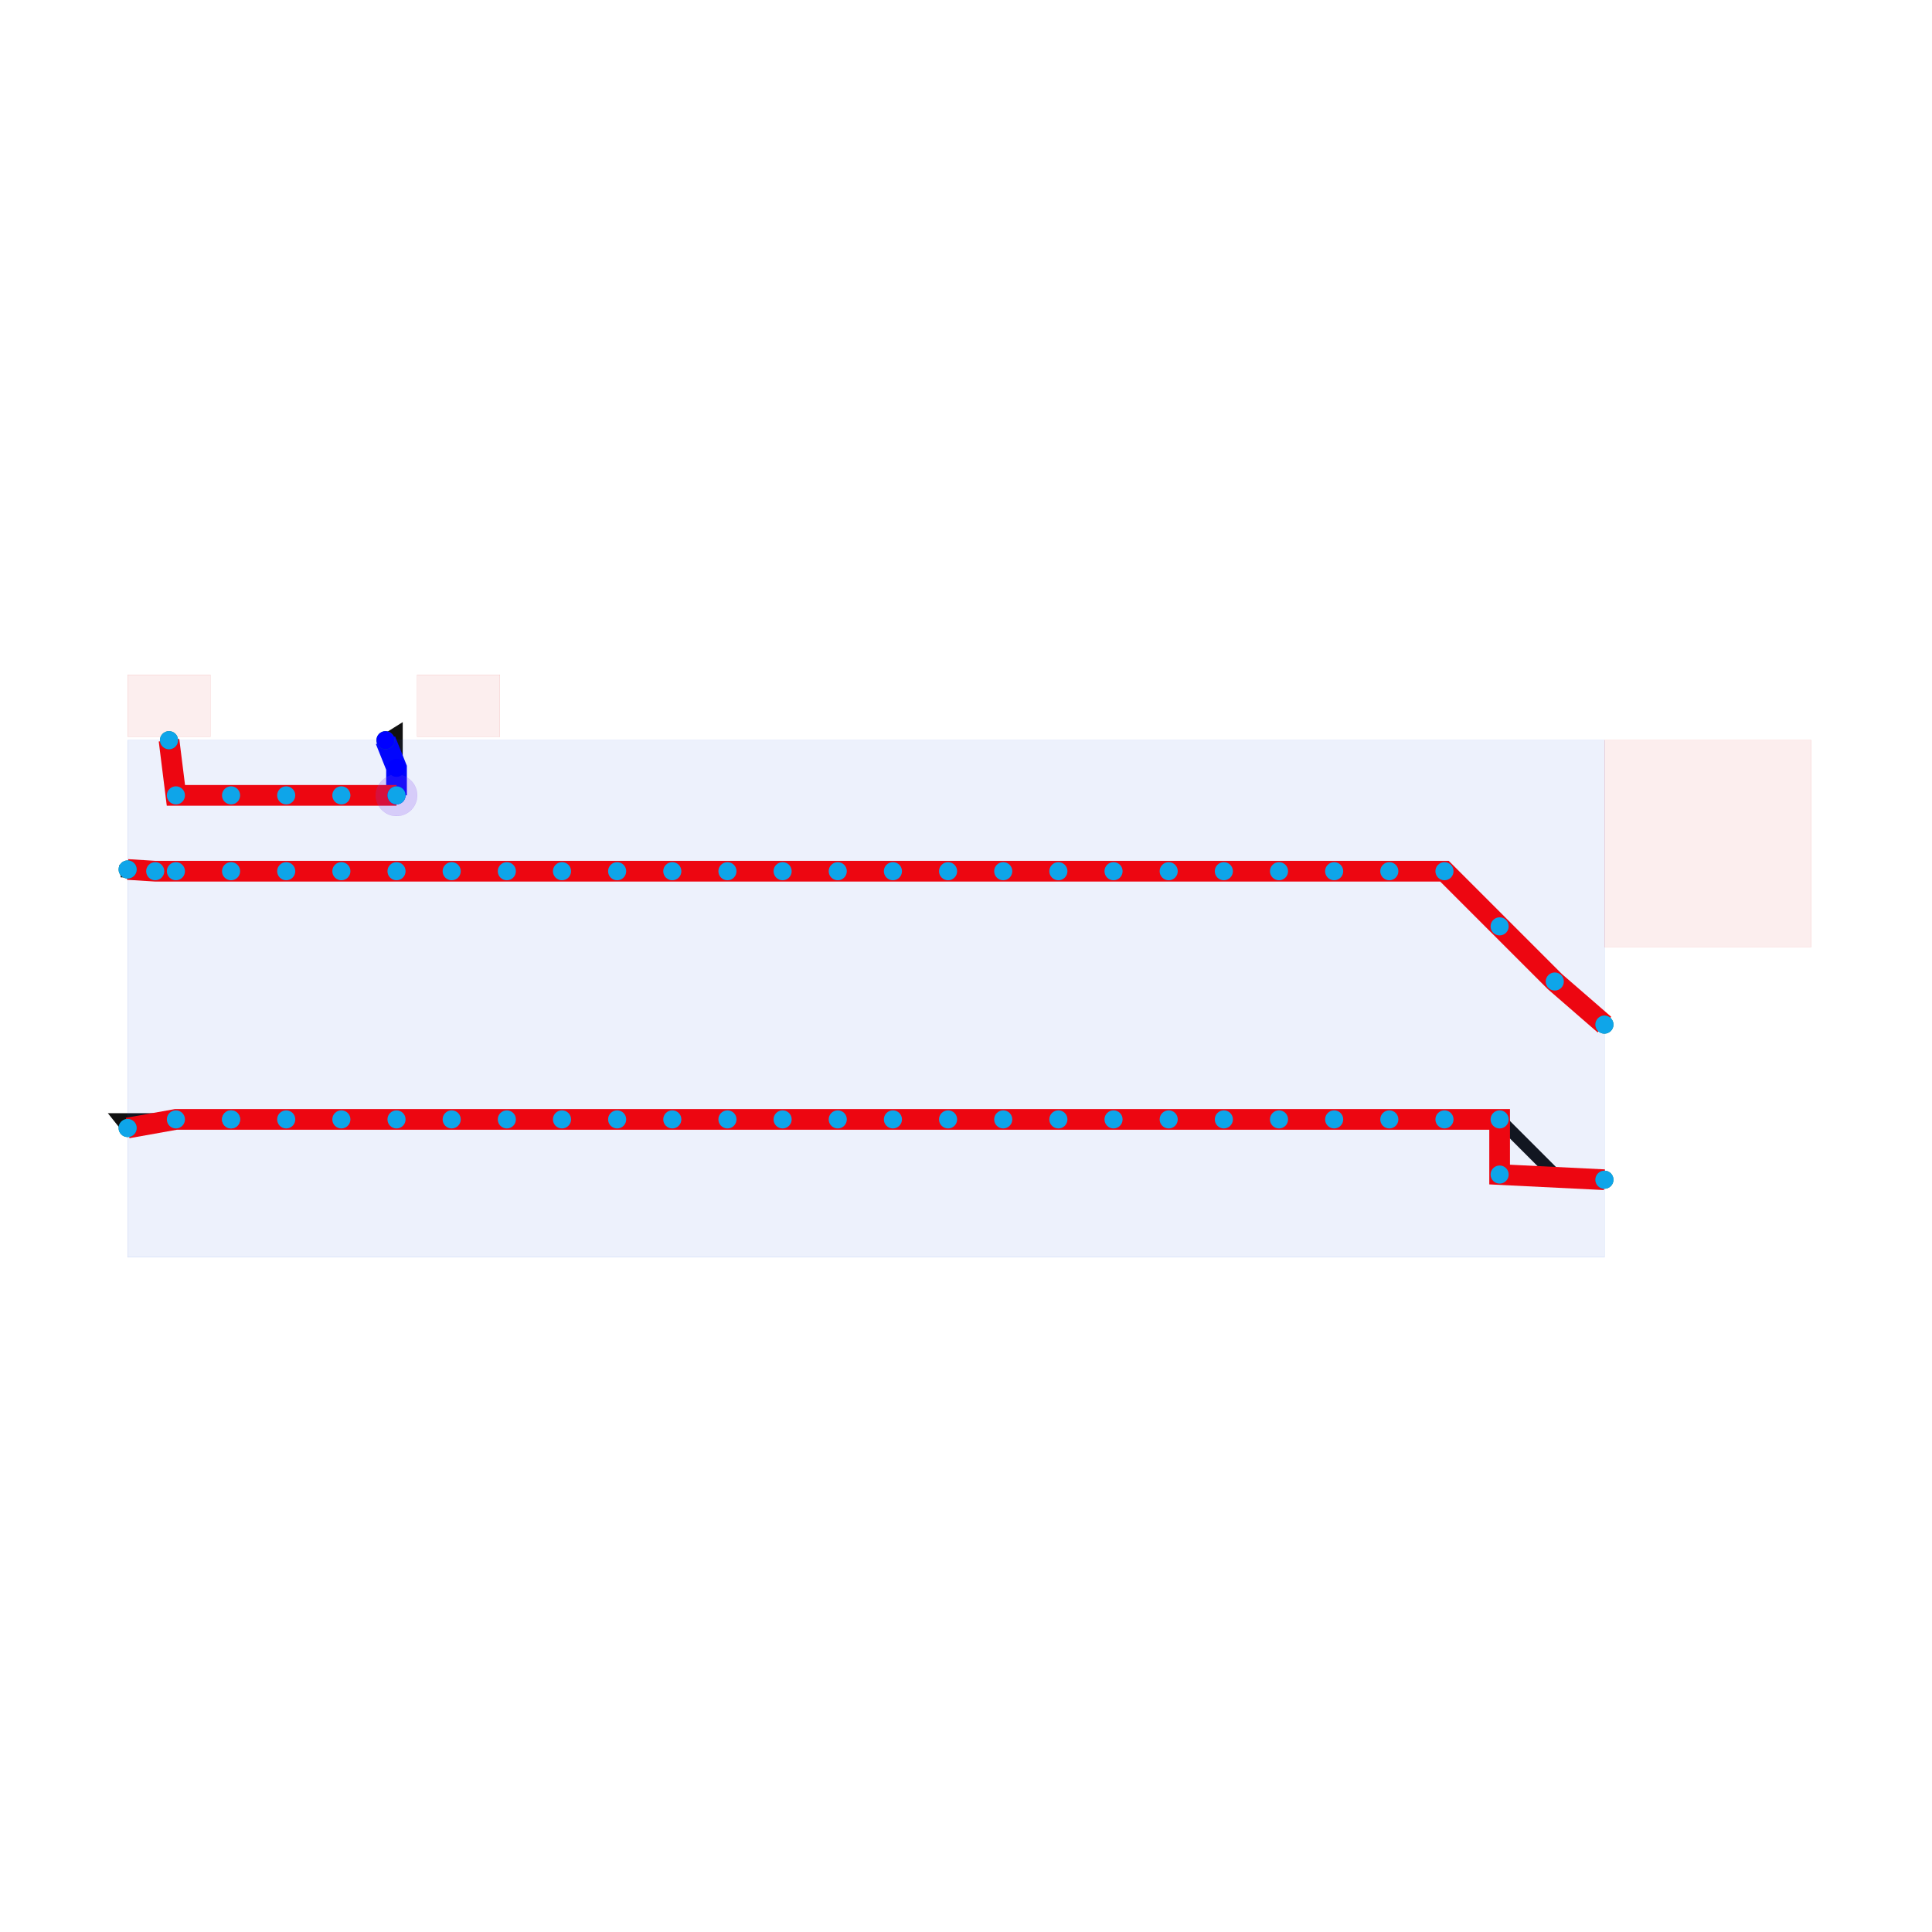
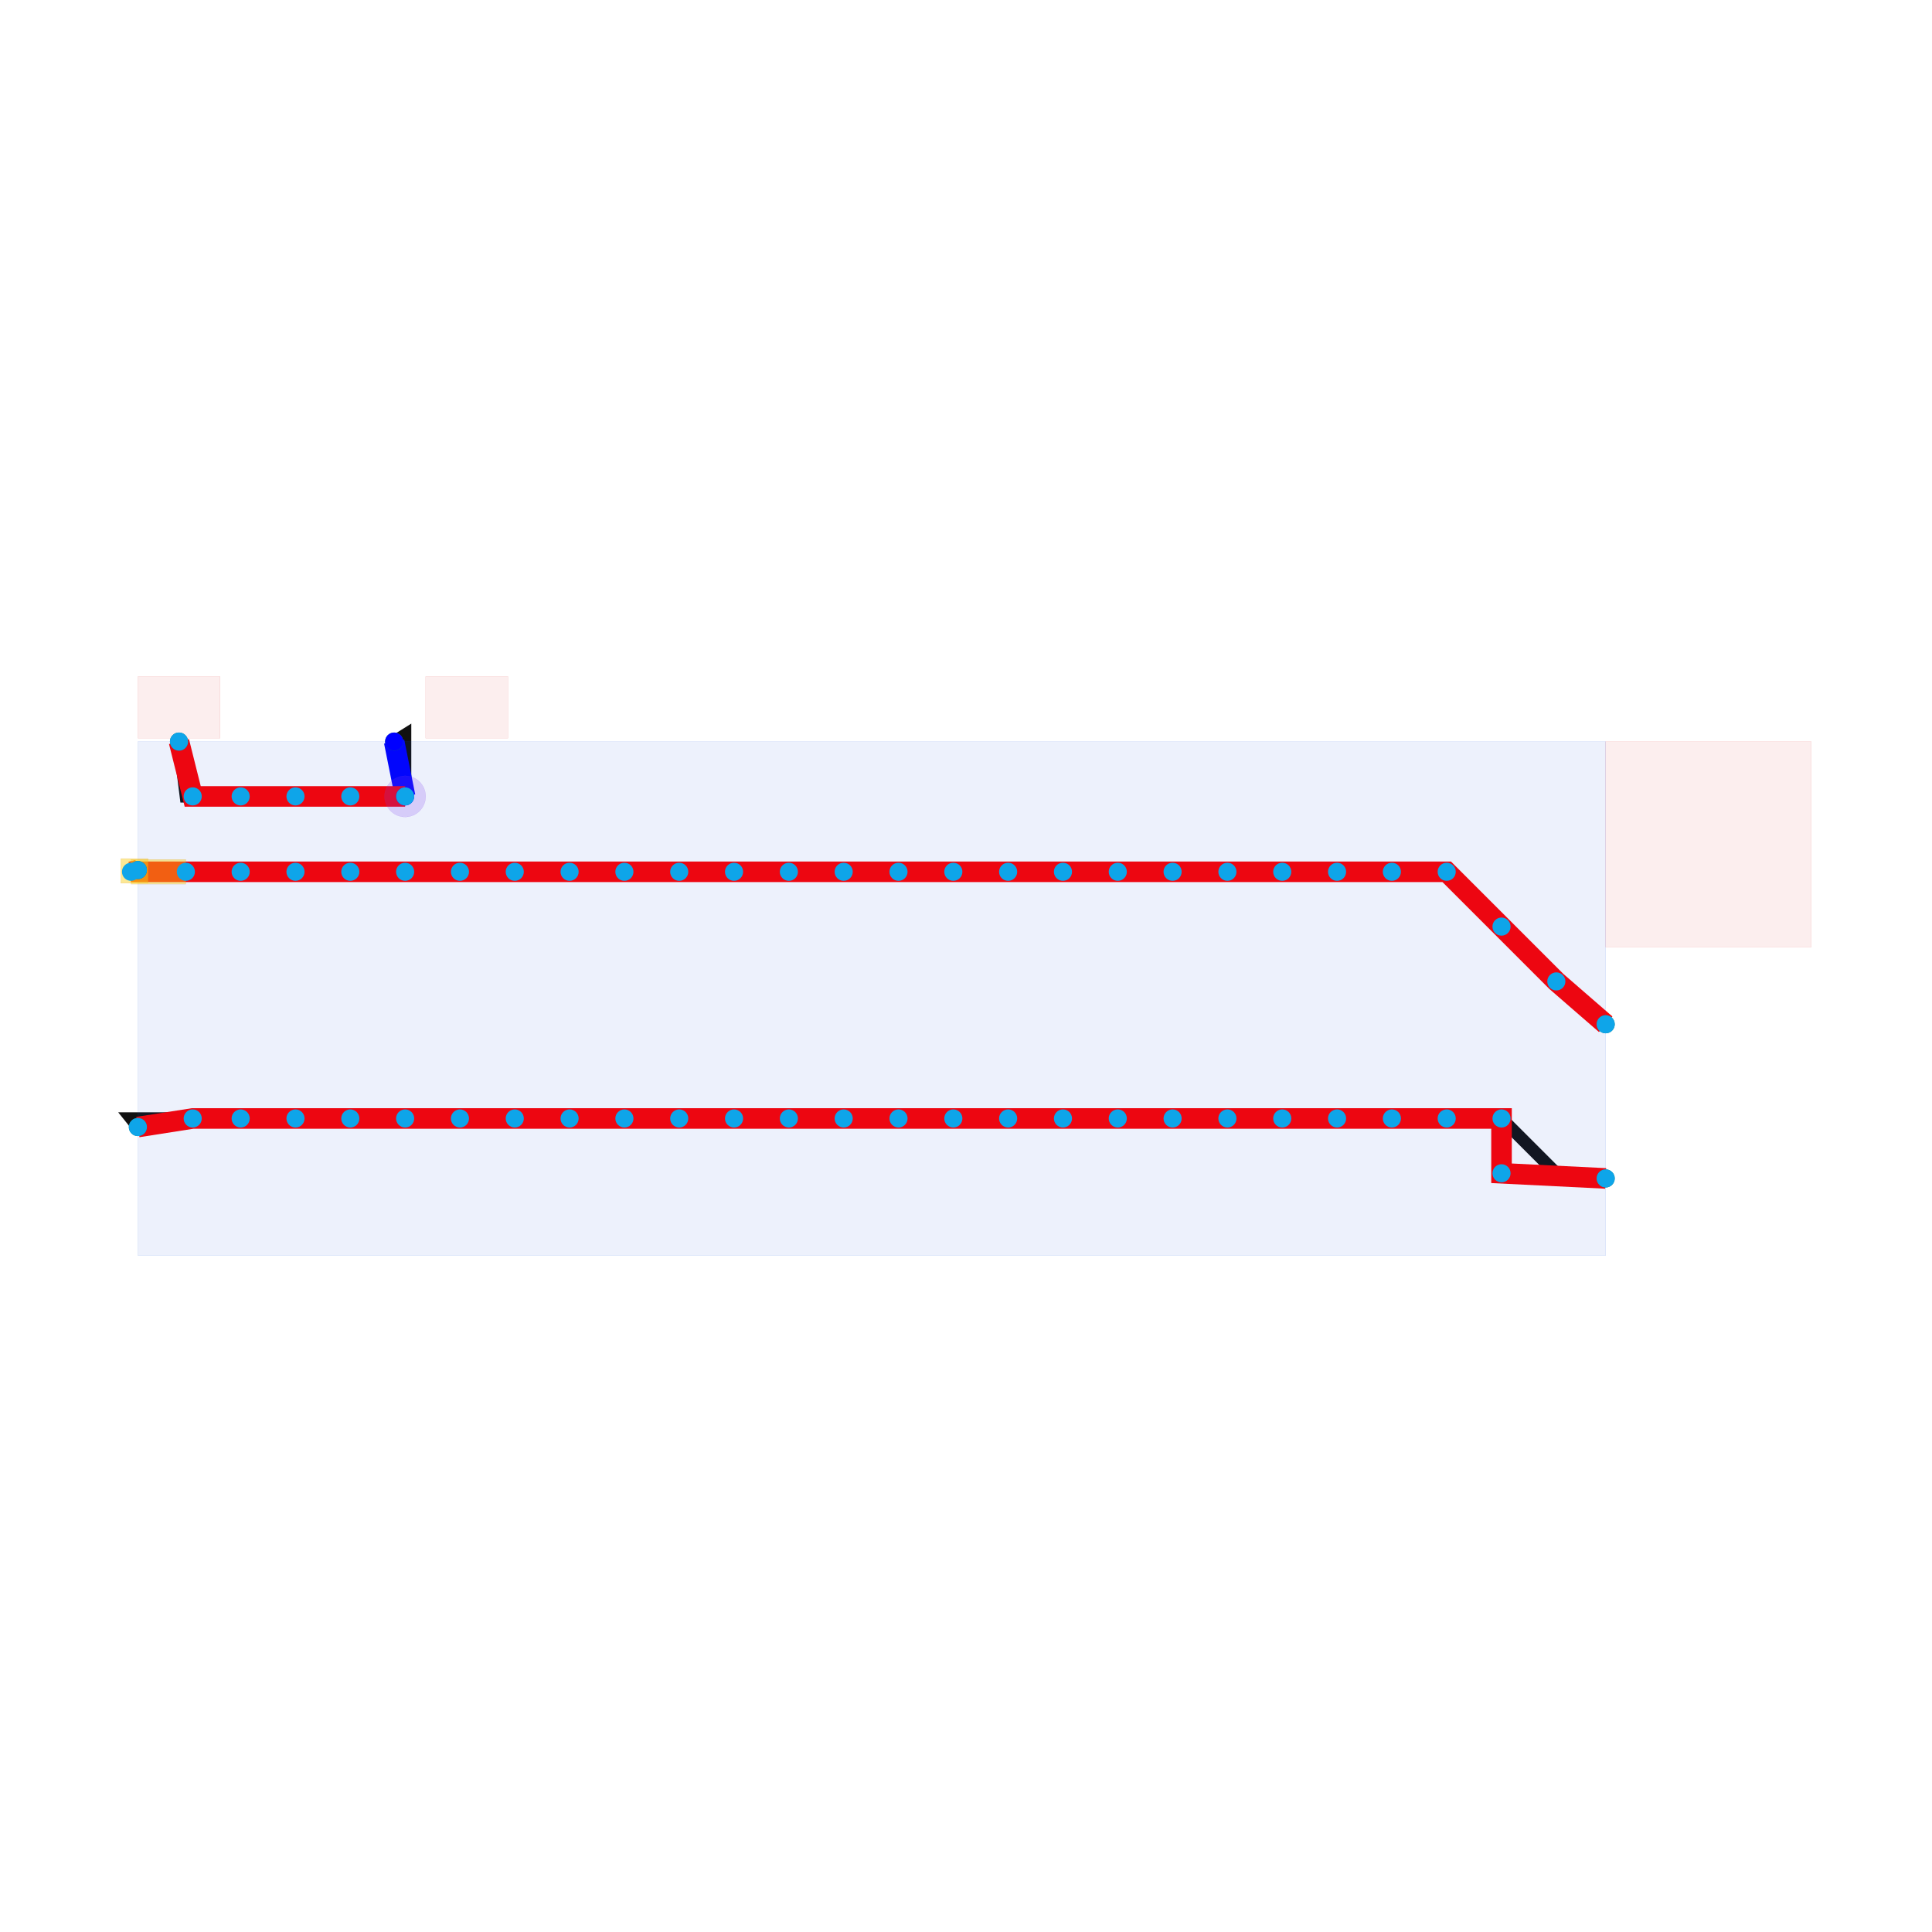
<svg xmlns="http://www.w3.org/2000/svg" width="640" height="640" viewBox="0 0 640 640">
  <rect width="100%" height="100%" fill="white" />
  <g>
-     <polyline data-points="-0.47999999999999954,-14.25 -0.4,-14.200000000000001 -0.4,-14.25 -0.4,-14.65" data-type="line" data-label="original:source_net_15" points="127.7,245.204 131.354,242.92 131.354,245.204 131.354,263.475" fill="none" stroke="#111111" stroke-width="4.111" />
-   </g>
-   <g>
-     <polyline data-points="-0.4,-14.65 -0.4,-14.65 -0.8,-14.65 -1.2000000000000002,-14.65 -1.6,-14.65 -2,-14.65 -2.05,-14.25" data-type="line" data-label="original:source_net_15" points="131.354,263.475 131.354,263.475 113.083,263.475 94.812,263.475 76.542,263.475 58.271,263.475 55.987,245.204" fill="none" stroke="#111111" stroke-width="4.111" />
-   </g>
-   <g>
-     <polyline data-points="-2.3499999999999996,-17.0625 -2.4000000000000004,-17 -2.0000000000000004,-17 -1.6000000000000005,-17 -1.2000000000000006,-17 -0.8000000000000006,-17 -0.4000000000000006,-17 -5.551115123125783e-16,-17 0.39999999999999947,-17 0.7999999999999995,-17 1.1999999999999995,-17 1.5999999999999996,-17 1.9999999999999996,-17 2.3999999999999995,-17 2.7999999999999994,-17 3.1999999999999993,-17 3.599999999999999,-17 3.999999999999999,-17 4.3999999999999995,-17 4.8,-17 5.2,-17 5.6000000000000005,-17 6.000000000000001,-17 6.400000000000001,-17 6.800000000000002,-17 7.200000000000002,-17 7.600000000000002,-17 8.000000000000002,-17.4 8.36,-17.4375" data-type="line" data-label="original:source_net_17_mst2" points="42.284,373.67 40,370.816 58.271,370.816 76.542,370.816 94.812,370.816 113.083,370.816 131.354,370.816 149.625,370.816 167.896,370.816 186.166,370.816 204.437,370.816 222.708,370.816 240.979,370.816 259.25,370.816 277.52,370.816 295.791,370.816 314.062,370.816 332.333,370.816 350.604,370.816 368.874,370.816 387.145,370.816 405.416,370.816 423.687,370.816 441.958,370.816 460.228,370.816 478.499,370.816 496.77,370.816 515.041,389.086 531.485,390.799" fill="none" stroke="#111111" stroke-width="4.111" />
-   </g>
-   <g>
-     <polyline data-points="-2.3499999999999996,-15.1875 -2.4000000000000004,-15.200000000000001 -2.0000000000000004,-15.200000000000001 -1.6000000000000005,-15.200000000000001 -1.2000000000000006,-15.200000000000001 -0.8000000000000006,-15.200000000000001 -0.4000000000000006,-15.200000000000001 -5.551115123125783e-16,-15.200000000000001 0.39999999999999947,-15.200000000000001 0.7999999999999995,-15.200000000000001 1.1999999999999995,-15.200000000000001 1.5999999999999996,-15.200000000000001 1.9999999999999996,-15.200000000000001 2.3999999999999995,-15.200000000000001 2.7999999999999994,-15.200000000000001 3.1999999999999993,-15.200000000000001 3.599999999999999,-15.200000000000001 3.999999999999999,-15.200000000000001 4.3999999999999995,-15.200000000000001 4.8,-15.200000000000001 5.2,-15.200000000000001 5.6000000000000005,-15.200000000000001 6.000000000000001,-15.200000000000001 6.400000000000001,-15.200000000000001 6.800000000000002,-15.200000000000001 7.200000000000002,-15.200000000000001 7.600000000000002,-15.600000000000001 8.000000000000002,-16 8.36,-16.3125" data-type="line" data-label="original:source_net_16_mst1" points="42.284,288.026 40,288.597 58.271,288.597 76.542,288.597 94.812,288.597 113.083,288.597 131.354,288.597 149.625,288.597 167.896,288.597 186.166,288.597 204.437,288.597 222.708,288.597 240.979,288.597 259.25,288.597 277.52,288.597 295.791,288.597 314.062,288.597 332.333,288.597 350.604,288.597 368.874,288.597 387.145,288.597 405.416,288.597 423.687,288.597 441.958,288.597 460.228,288.597 478.499,288.597 496.77,306.868 515.041,325.139 531.485,339.413" fill="none" stroke="#111111" stroke-width="4.111" />
-   </g>
-   <g>
-     <polyline data-points="-0.47999999999999954,-14.25 -0.4,-14.45 -0.4,-14.65" data-type="line" data-label="source_net_15" points="127.7,245.204 131.354,254.339 131.354,263.475" fill="none" stroke="#0000FF" stroke-width="6.852" />
-   </g>
-   <g>
-     <polyline data-points="-0.4,-14.65 -0.4,-14.65 -0.8,-14.65 -1.2000000000000002,-14.65 -1.6,-14.65 -2,-14.65 -2.05,-14.25" data-type="line" data-label="source_net_15" points="131.354,263.475 131.354,263.475 113.083,263.475 94.812,263.475 76.542,263.475 58.271,263.475 55.987,245.204" fill="none" stroke="#FF0000" stroke-width="6.852" />
-   </g>
-   <g>
-     <polyline data-points="-2.3499999999999996,-17.0625 -2.0000000000000004,-17 -1.6000000000000005,-17 -1.6000000000000005,-17 -1.2000000000000006,-17 -0.8000000000000006,-17 -0.4000000000000006,-17 -5.551115123125783e-16,-17 0.39999999999999947,-17 0.7999999999999995,-17 1.1999999999999995,-17 1.5999999999999996,-17 1.9999999999999996,-17 2.3999999999999995,-17 2.7999999999999994,-17 3.1999999999999993,-17 3.599999999999999,-17 3.999999999999999,-17 4.3999999999999995,-17 4.8,-17 5.2,-17 5.6000000000000005,-17 6.000000000000001,-17 6.400000000000001,-17 6.800000000000002,-17 7.200000000000002,-17 7.600000000000002,-17 7.600000000000001,-17.4 8.36,-17.4375" data-type="line" data-label="source_net_17_mst2" points="42.284,373.67 58.271,370.816 76.542,370.816 76.542,370.816 94.812,370.816 113.083,370.816 131.354,370.816 149.625,370.816 167.896,370.816 186.166,370.816 204.437,370.816 222.708,370.816 240.979,370.816 259.25,370.816 277.52,370.816 295.791,370.816 314.062,370.816 332.333,370.816 350.604,370.816 368.874,370.816 387.145,370.816 405.416,370.816 423.687,370.816 441.958,370.816 460.228,370.816 478.499,370.816 496.77,370.816 496.77,389.086 531.485,390.799" fill="none" stroke="#FF0000" stroke-width="6.852" />
-   </g>
-   <g>
-     <polyline data-points="-2.3499999999999996,-15.1875 -2.1499999999999995,-15.200000000000001 -2.0000000000000004,-15.200000000000001 -1.6000000000000005,-15.200000000000001 -1.2000000000000006,-15.200000000000001 -0.8000000000000006,-15.200000000000001 -0.4000000000000006,-15.200000000000001 -5.551115123125783e-16,-15.200000000000001 0.39999999999999947,-15.200000000000001 0.7999999999999995,-15.200000000000001 1.1999999999999995,-15.200000000000001 1.5999999999999996,-15.200000000000001 1.9999999999999996,-15.200000000000001 2.3999999999999995,-15.200000000000001 2.7999999999999994,-15.200000000000001 3.1999999999999993,-15.200000000000001 3.599999999999999,-15.200000000000001 3.999999999999999,-15.200000000000001 4.3999999999999995,-15.200000000000001 4.8,-15.200000000000001 5.2,-15.200000000000001 5.6000000000000005,-15.200000000000001 6.000000000000001,-15.200000000000001 6.400000000000001,-15.200000000000001 6.800000000000002,-15.200000000000001 7.200000000000002,-15.200000000000001 7.600000000000002,-15.600000000000001 8.000000000000002,-16 8.36,-16.3125" data-type="line" data-label="source_net_16_mst1" points="42.284,288.026 51.419,288.597 58.271,288.597 76.542,288.597 94.812,288.597 113.083,288.597 131.354,288.597 149.625,288.597 167.896,288.597 186.166,288.597 204.437,288.597 222.708,288.597 240.979,288.597 259.25,288.597 277.52,288.597 295.791,288.597 314.062,288.597 332.333,288.597 350.604,288.597 368.874,288.597 387.145,288.597 405.416,288.597 423.687,288.597 441.958,288.597 460.228,288.597 478.499,288.597 496.77,306.868 515.041,325.139 531.485,339.413" fill="none" stroke="#FF0000" stroke-width="6.852" />
-   </g>
-   <g>
-     <rect data-type="rect" data-label="cmn_37" data-x="3.005" data-y="-16.125" x="42.284" y="245.204" width="489.201" height="171.289" fill="rgba(29, 78, 216, 0.08)" stroke="#1d4ed8" stroke-width="0.022" />
-   </g>
-   <g>
-     <rect data-type="rect" data-label="obstacle:rect:0" data-x="0.050000000000000044" data-y="-14" x="138.206" y="223.507" width="27.406" height="20.555" fill="rgba(220, 38, 38, 0.08)" stroke="#dc2626" stroke-width="0.022" />
-   </g>
-   <g>
-     <rect data-type="rect" data-label="obstacle:rect:1" data-x="9.11" data-y="-15" x="531.485" y="245.204" width="68.515" height="68.515" fill="rgba(220, 38, 38, 0.08)" stroke="#dc2626" stroke-width="0.022" />
-   </g>
-   <g>
-     <rect data-type="rect" data-label="obstacle:rect:2" data-x="-2.05" data-y="-14" x="42.284" y="223.507" width="27.406" height="20.555" fill="rgba(220, 38, 38, 0.08)" stroke="#dc2626" stroke-width="0.022" />
-   </g>
-   <circle data-type="circle" data-label="" data-x="-0.4" data-y="-14.65" cx="131.354" cy="263.475" r="6.852" fill="rgba(124, 58, 237, 0.2)" stroke="#7c3aed" stroke-width="0.022" />
-   <g>
-     <circle data-type="point" data-label="source_net_16_mst1" data-x="-2.3499999999999996" data-y="-15.1875" cx="42.284" cy="288.026" r="3" fill="#0f766e" />
-   </g>
-   <g>
-     <circle data-type="point" data-label="source_net_16_mst1" data-x="8.36" data-y="-16.3125" cx="531.485" cy="339.413" r="3" fill="#0f766e" />
-   </g>
-   <g>
-     <circle data-type="point" data-label="source_net_17_mst2" data-x="-2.3499999999999996" data-y="-17.0625" cx="42.284" cy="373.67" r="3" fill="#0f766e" />
-   </g>
-   <g>
-     <circle data-type="point" data-label="source_net_17_mst2" data-x="8.36" data-y="-17.4375" cx="531.485" cy="390.799" r="3" fill="#0f766e" />
-   </g>
-   <g>
-     <circle data-type="point" data-label="source_net_15" data-x="-0.47999999999999954" data-y="-14.25" cx="127.7" cy="245.204" r="3" fill="#0f766e" />
-   </g>
-   <g>
-     <circle data-type="point" data-label="source_net_15" data-x="-2.05" data-y="-14.25" cx="55.987" cy="245.204" r="3" fill="#0f766e" />
-   </g>
-   <g>
-     <circle data-type="point" data-label="" data-x="-0.47999999999999954" data-y="-14.25" cx="127.7" cy="245.204" r="3" fill="#0000FF" />
-   </g>
-   <g>
-     <circle data-type="point" data-label="" data-x="-0.4" data-y="-14.45" cx="131.354" cy="254.339" r="3" fill="#0000FF" />
-   </g>
-   <g>
-     <circle data-type="point" data-label="" data-x="-0.4" data-y="-14.65" cx="131.354" cy="263.475" r="3" fill="#0000FF" />
-   </g>
-   <g>
-     <circle data-type="point" data-label="" data-x="-0.4" data-y="-14.65" cx="131.354" cy="263.475" r="3" fill="#0ea5e9" />
-   </g>
-   <g>
-     <circle data-type="point" data-label="" data-x="-0.8" data-y="-14.65" cx="113.083" cy="263.475" r="3" fill="#0ea5e9" />
-   </g>
-   <g>
-     <circle data-type="point" data-label="" data-x="-1.2000000000000002" data-y="-14.65" cx="94.812" cy="263.475" r="3" fill="#0ea5e9" />
-   </g>
-   <g>
-     <circle data-type="point" data-label="" data-x="-1.6" data-y="-14.65" cx="76.542" cy="263.475" r="3" fill="#0ea5e9" />
-   </g>
-   <g>
-     <circle data-type="point" data-label="" data-x="-2" data-y="-14.65" cx="58.271" cy="263.475" r="3" fill="#0ea5e9" />
-   </g>
-   <g>
-     <circle data-type="point" data-label="" data-x="-2.05" data-y="-14.25" cx="55.987" cy="245.204" r="3" fill="#0ea5e9" />
-   </g>
-   <g>
-     <circle data-type="point" data-label="" data-x="-2.3499999999999996" data-y="-17.0625" cx="42.284" cy="373.67" r="3" fill="#0ea5e9" />
-   </g>
-   <g>
-     <circle data-type="point" data-label="" data-x="-2.0000000000000004" data-y="-17" cx="58.271" cy="370.816" r="3" fill="#0ea5e9" />
-   </g>
-   <g>
-     <circle data-type="point" data-label="" data-x="-1.6000000000000005" data-y="-17" cx="76.542" cy="370.816" r="3" fill="#0ea5e9" />
-   </g>
-   <g>
-     <circle data-type="point" data-label="" data-x="-1.6000000000000005" data-y="-17" cx="76.542" cy="370.816" r="3" fill="#0ea5e9" />
-   </g>
-   <g>
-     <circle data-type="point" data-label="" data-x="-1.2000000000000006" data-y="-17" cx="94.812" cy="370.816" r="3" fill="#0ea5e9" />
-   </g>
-   <g>
-     <circle data-type="point" data-label="" data-x="-0.8000000000000006" data-y="-17" cx="113.083" cy="370.816" r="3" fill="#0ea5e9" />
-   </g>
-   <g>
-     <circle data-type="point" data-label="" data-x="-0.4000000000000006" data-y="-17" cx="131.354" cy="370.816" r="3" fill="#0ea5e9" />
-   </g>
-   <g>
-     <circle data-type="point" data-label="" data-x="-5.551115123125783e-16" data-y="-17" cx="149.625" cy="370.816" r="3" fill="#0ea5e9" />
-   </g>
-   <g>
-     <circle data-type="point" data-label="" data-x="0.39999999999999947" data-y="-17" cx="167.896" cy="370.816" r="3" fill="#0ea5e9" />
-   </g>
-   <g>
-     <circle data-type="point" data-label="" data-x="0.7999999999999995" data-y="-17" cx="186.166" cy="370.816" r="3" fill="#0ea5e9" />
-   </g>
-   <g>
-     <circle data-type="point" data-label="" data-x="1.1999999999999995" data-y="-17" cx="204.437" cy="370.816" r="3" fill="#0ea5e9" />
-   </g>
-   <g>
-     <circle data-type="point" data-label="" data-x="1.5999999999999996" data-y="-17" cx="222.708" cy="370.816" r="3" fill="#0ea5e9" />
-   </g>
-   <g>
-     <circle data-type="point" data-label="" data-x="1.9999999999999996" data-y="-17" cx="240.979" cy="370.816" r="3" fill="#0ea5e9" />
-   </g>
-   <g>
-     <circle data-type="point" data-label="" data-x="2.3999999999999995" data-y="-17" cx="259.25" cy="370.816" r="3" fill="#0ea5e9" />
-   </g>
-   <g>
-     <circle data-type="point" data-label="" data-x="2.7999999999999994" data-y="-17" cx="277.52" cy="370.816" r="3" fill="#0ea5e9" />
-   </g>
-   <g>
-     <circle data-type="point" data-label="" data-x="3.1999999999999993" data-y="-17" cx="295.791" cy="370.816" r="3" fill="#0ea5e9" />
-   </g>
-   <g>
-     <circle data-type="point" data-label="" data-x="3.599999999999999" data-y="-17" cx="314.062" cy="370.816" r="3" fill="#0ea5e9" />
-   </g>
-   <g>
-     <circle data-type="point" data-label="" data-x="3.999999999999999" data-y="-17" cx="332.333" cy="370.816" r="3" fill="#0ea5e9" />
-   </g>
-   <g>
-     <circle data-type="point" data-label="" data-x="4.3999999999999995" data-y="-17" cx="350.604" cy="370.816" r="3" fill="#0ea5e9" />
-   </g>
-   <g>
-     <circle data-type="point" data-label="" data-x="4.8" data-y="-17" cx="368.874" cy="370.816" r="3" fill="#0ea5e9" />
-   </g>
-   <g>
-     <circle data-type="point" data-label="" data-x="5.2" data-y="-17" cx="387.145" cy="370.816" r="3" fill="#0ea5e9" />
-   </g>
-   <g>
-     <circle data-type="point" data-label="" data-x="5.6000000000000005" data-y="-17" cx="405.416" cy="370.816" r="3" fill="#0ea5e9" />
-   </g>
-   <g>
-     <circle data-type="point" data-label="" data-x="6.000000000000001" data-y="-17" cx="423.687" cy="370.816" r="3" fill="#0ea5e9" />
-   </g>
-   <g>
-     <circle data-type="point" data-label="" data-x="6.400000000000001" data-y="-17" cx="441.958" cy="370.816" r="3" fill="#0ea5e9" />
-   </g>
-   <g>
-     <circle data-type="point" data-label="" data-x="6.800000000000002" data-y="-17" cx="460.228" cy="370.816" r="3" fill="#0ea5e9" />
-   </g>
-   <g>
-     <circle data-type="point" data-label="" data-x="7.200000000000002" data-y="-17" cx="478.499" cy="370.816" r="3" fill="#0ea5e9" />
-   </g>
-   <g>
-     <circle data-type="point" data-label="" data-x="7.600000000000002" data-y="-17" cx="496.77" cy="370.816" r="3" fill="#0ea5e9" />
-   </g>
-   <g>
-     <circle data-type="point" data-label="" data-x="7.600000000000001" data-y="-17.4" cx="496.77" cy="389.086" r="3" fill="#0ea5e9" />
-   </g>
-   <g>
-     <circle data-type="point" data-label="" data-x="8.36" data-y="-17.4375" cx="531.485" cy="390.799" r="3" fill="#0ea5e9" />
-   </g>
-   <g>
-     <circle data-type="point" data-label="" data-x="-2.3499999999999996" data-y="-15.1875" cx="42.284" cy="288.026" r="3" fill="#0ea5e9" />
-   </g>
-   <g>
-     <circle data-type="point" data-label="" data-x="-2.1499999999999995" data-y="-15.200000000000001" cx="51.419" cy="288.597" r="3" fill="#0ea5e9" />
-   </g>
-   <g>
-     <circle data-type="point" data-label="" data-x="-2.0000000000000004" data-y="-15.200000000000001" cx="58.271" cy="288.597" r="3" fill="#0ea5e9" />
-   </g>
-   <g>
-     <circle data-type="point" data-label="" data-x="-1.6000000000000005" data-y="-15.200000000000001" cx="76.542" cy="288.597" r="3" fill="#0ea5e9" />
-   </g>
-   <g>
-     <circle data-type="point" data-label="" data-x="-1.2000000000000006" data-y="-15.200000000000001" cx="94.812" cy="288.597" r="3" fill="#0ea5e9" />
-   </g>
-   <g>
-     <circle data-type="point" data-label="" data-x="-0.8000000000000006" data-y="-15.200000000000001" cx="113.083" cy="288.597" r="3" fill="#0ea5e9" />
-   </g>
-   <g>
-     <circle data-type="point" data-label="" data-x="-0.4000000000000006" data-y="-15.200000000000001" cx="131.354" cy="288.597" r="3" fill="#0ea5e9" />
-   </g>
-   <g>
-     <circle data-type="point" data-label="" data-x="-5.551115123125783e-16" data-y="-15.200000000000001" cx="149.625" cy="288.597" r="3" fill="#0ea5e9" />
-   </g>
-   <g>
-     <circle data-type="point" data-label="" data-x="0.39999999999999947" data-y="-15.200000000000001" cx="167.896" cy="288.597" r="3" fill="#0ea5e9" />
-   </g>
-   <g>
-     <circle data-type="point" data-label="" data-x="0.7999999999999995" data-y="-15.200000000000001" cx="186.166" cy="288.597" r="3" fill="#0ea5e9" />
-   </g>
-   <g>
-     <circle data-type="point" data-label="" data-x="1.1999999999999995" data-y="-15.200000000000001" cx="204.437" cy="288.597" r="3" fill="#0ea5e9" />
-   </g>
-   <g>
-     <circle data-type="point" data-label="" data-x="1.5999999999999996" data-y="-15.200000000000001" cx="222.708" cy="288.597" r="3" fill="#0ea5e9" />
-   </g>
-   <g>
-     <circle data-type="point" data-label="" data-x="1.9999999999999996" data-y="-15.200000000000001" cx="240.979" cy="288.597" r="3" fill="#0ea5e9" />
-   </g>
-   <g>
-     <circle data-type="point" data-label="" data-x="2.3999999999999995" data-y="-15.200000000000001" cx="259.25" cy="288.597" r="3" fill="#0ea5e9" />
-   </g>
-   <g>
-     <circle data-type="point" data-label="" data-x="2.7999999999999994" data-y="-15.200000000000001" cx="277.52" cy="288.597" r="3" fill="#0ea5e9" />
-   </g>
-   <g>
-     <circle data-type="point" data-label="" data-x="3.1999999999999993" data-y="-15.200000000000001" cx="295.791" cy="288.597" r="3" fill="#0ea5e9" />
-   </g>
-   <g>
-     <circle data-type="point" data-label="" data-x="3.599999999999999" data-y="-15.200000000000001" cx="314.062" cy="288.597" r="3" fill="#0ea5e9" />
-   </g>
-   <g>
-     <circle data-type="point" data-label="" data-x="3.999999999999999" data-y="-15.200000000000001" cx="332.333" cy="288.597" r="3" fill="#0ea5e9" />
-   </g>
-   <g>
-     <circle data-type="point" data-label="" data-x="4.3999999999999995" data-y="-15.200000000000001" cx="350.604" cy="288.597" r="3" fill="#0ea5e9" />
-   </g>
-   <g>
-     <circle data-type="point" data-label="" data-x="4.8" data-y="-15.200000000000001" cx="368.874" cy="288.597" r="3" fill="#0ea5e9" />
-   </g>
-   <g>
-     <circle data-type="point" data-label="" data-x="5.2" data-y="-15.200000000000001" cx="387.145" cy="288.597" r="3" fill="#0ea5e9" />
-   </g>
-   <g>
-     <circle data-type="point" data-label="" data-x="5.6000000000000005" data-y="-15.200000000000001" cx="405.416" cy="288.597" r="3" fill="#0ea5e9" />
-   </g>
-   <g>
-     <circle data-type="point" data-label="" data-x="6.000000000000001" data-y="-15.200000000000001" cx="423.687" cy="288.597" r="3" fill="#0ea5e9" />
-   </g>
-   <g>
-     <circle data-type="point" data-label="" data-x="6.400000000000001" data-y="-15.200000000000001" cx="441.958" cy="288.597" r="3" fill="#0ea5e9" />
-   </g>
-   <g>
-     <circle data-type="point" data-label="" data-x="6.800000000000002" data-y="-15.200000000000001" cx="460.228" cy="288.597" r="3" fill="#0ea5e9" />
-   </g>
-   <g>
-     <circle data-type="point" data-label="" data-x="7.200000000000002" data-y="-15.200000000000001" cx="478.499" cy="288.597" r="3" fill="#0ea5e9" />
-   </g>
-   <g>
-     <circle data-type="point" data-label="" data-x="7.600000000000002" data-y="-15.600000000000001" cx="496.77" cy="306.868" r="3" fill="#0ea5e9" />
-   </g>
-   <g>
-     <circle data-type="point" data-label="" data-x="8.000000000000002" data-y="-16" cx="515.041" cy="325.139" r="3" fill="#0ea5e9" />
-   </g>
-   <g>
-     <circle data-type="point" data-label="" data-x="8.36" data-y="-16.3125" cx="531.485" cy="339.413" r="3" fill="#0ea5e9" />
+     <polyline data-points="-0.47999999999999954,-14.25 -0.4,-14.200000000000001 -0.4,-14.25 -0.4,-14.65" data-type="line" data-label="original:source_net_15" points="130.572,245.659 134.203,243.389 134.203,245.659 134.203,263.818" fill="none" stroke="#111111" stroke-width="4.086" />
+   </g>
+   <g>
+     <polyline data-points="-0.4,-14.65 -0.4,-14.65 -0.8,-14.65 -1.2000000000000002,-14.65 -1.6,-14.65 -2,-14.65 -2.05,-14.25" data-type="line" data-label="original:source_net_15" points="134.203,263.818 134.203,263.818 116.044,263.818 97.884,263.818 79.724,263.818 61.565,263.818 59.295,245.659" fill="none" stroke="#111111" stroke-width="4.086" />
+   </g>
+   <g>
+     <polyline data-points="-2.3499999999999996,-17.0625 -2.4000000000000004,-17 -2.0000000000000004,-17 -1.6000000000000005,-17 -1.2000000000000006,-17 -0.8000000000000006,-17 -0.4000000000000006,-17 -5.551115123125783e-16,-17 0.39999999999999947,-17 0.7999999999999995,-17 1.1999999999999995,-17 1.5999999999999996,-17 1.9999999999999996,-17 2.3999999999999995,-17 2.7999999999999994,-17 3.1999999999999993,-17 3.599999999999999,-17 3.999999999999999,-17 4.3999999999999995,-17 4.8,-17 5.2,-17 5.6000000000000005,-17 6.000000000000001,-17 6.400000000000001,-17 6.800000000000002,-17 7.200000000000002,-17 7.600000000000002,-17 8.000000000000002,-17.4 8.36,-17.4375" data-type="line" data-label="original:source_net_17_mst2" points="45.675,373.344 43.405,370.507 61.565,370.507 79.724,370.507 97.884,370.507 116.044,370.507 134.203,370.507 152.363,370.507 170.523,370.507 188.683,370.507 206.842,370.507 225.002,370.507 243.162,370.507 261.321,370.507 279.481,370.507 297.641,370.507 315.801,370.507 333.96,370.507 352.12,370.507 370.28,370.507 388.439,370.507 406.599,370.507 424.759,370.507 442.919,370.507 461.078,370.507 479.238,370.507 497.398,370.507 515.557,388.666 531.901,390.369" fill="none" stroke="#111111" stroke-width="4.086" />
+   </g>
+   <g>
+     <polyline data-points="-2.3499999999999996,-15.1875 -2.4000000000000004,-15.200000000000001 -2.0000000000000004,-15.200000000000001 -1.6000000000000005,-15.200000000000001 -1.2000000000000006,-15.200000000000001 -0.8000000000000006,-15.200000000000001 -0.4000000000000006,-15.200000000000001 -5.551115123125783e-16,-15.200000000000001 0.39999999999999947,-15.200000000000001 0.7999999999999995,-15.200000000000001 1.1999999999999995,-15.200000000000001 1.5999999999999996,-15.200000000000001 1.9999999999999996,-15.200000000000001 2.3999999999999995,-15.200000000000001 2.7999999999999994,-15.200000000000001 3.1999999999999993,-15.200000000000001 3.599999999999999,-15.200000000000001 3.999999999999999,-15.200000000000001 4.3999999999999995,-15.200000000000001 4.8,-15.200000000000001 5.2,-15.200000000000001 5.6000000000000005,-15.200000000000001 6.000000000000001,-15.200000000000001 6.400000000000001,-15.200000000000001 6.800000000000002,-15.200000000000001 7.200000000000002,-15.200000000000001 7.600000000000002,-15.600000000000001 8.000000000000002,-16 8.36,-16.3125" data-type="line" data-label="original:source_net_16_mst1" points="45.675,288.221 43.405,288.788 61.565,288.788 79.724,288.788 97.884,288.788 116.044,288.788 134.203,288.788 152.363,288.788 170.523,288.788 188.683,288.788 206.842,288.788 225.002,288.788 243.162,288.788 261.321,288.788 279.481,288.788 297.641,288.788 315.801,288.788 333.96,288.788 352.12,288.788 370.28,288.788 388.439,288.788 406.599,288.788 424.759,288.788 442.919,288.788 461.078,288.788 479.238,288.788 497.398,306.948 515.557,325.107 531.901,339.295" fill="none" stroke="#111111" stroke-width="4.086" />
+   </g>
+   <g>
+     <polyline data-points="-0.47999999999999954,-14.25 -0.4,-14.65" data-type="line" data-label="source_net_15" points="130.572,245.659 134.203,263.818" fill="none" stroke="#0000FF" stroke-width="6.81" />
+   </g>
+   <g>
+     <polyline data-points="-0.4,-14.65 -0.4,-14.65 -0.8,-14.65 -1.2000000000000002,-14.65 -1.6,-14.65 -1.9499999999999997,-14.65 -2.05,-14.25" data-type="line" data-label="source_net_15" points="134.203,263.818 134.203,263.818 116.044,263.818 97.884,263.818 79.724,263.818 63.835,263.818 59.295,245.659" fill="none" stroke="#FF0000" stroke-width="6.81" />
+   </g>
+   <g>
+     <polyline data-points="-2.3499999999999996,-17.0625 -1.9499999999999997,-17 -1.6000000000000005,-17 -1.2000000000000006,-17 -0.8000000000000006,-17 -0.4000000000000006,-17 -5.551115123125783e-16,-17 0.39999999999999947,-17 0.7999999999999995,-17 1.1999999999999995,-17 1.5999999999999996,-17 1.9999999999999996,-17 2.3999999999999995,-17 2.7999999999999994,-17 3.1999999999999993,-17 3.599999999999999,-17 3.999999999999999,-17 4.3999999999999995,-17 4.8,-17 5.2,-17 5.6000000000000005,-17 6.000000000000001,-17 6.400000000000001,-17 6.800000000000002,-17 7.200000000000002,-17 7.600000000000002,-17 7.600000000000001,-17.4 8.36,-17.4375" data-type="line" data-label="source_net_17_mst2" points="45.675,373.344 63.835,370.507 79.724,370.507 97.884,370.507 116.044,370.507 134.203,370.507 152.363,370.507 170.523,370.507 188.683,370.507 206.842,370.507 225.002,370.507 243.162,370.507 261.321,370.507 279.481,370.507 297.641,370.507 315.801,370.507 333.96,370.507 352.12,370.507 370.28,370.507 388.439,370.507 406.599,370.507 424.759,370.507 442.919,370.507 461.078,370.507 479.238,370.507 497.398,370.507 497.398,388.666 531.901,390.369" fill="none" stroke="#FF0000" stroke-width="6.81" />
+   </g>
+   <g>
+     <polyline data-points="-2.3499999999999996,-15.1875 -2.4000000000000004,-15.200000000000001 -2.0000000000000004,-15.200000000000001 -1.6000000000000005,-15.200000000000001 -1.2000000000000006,-15.200000000000001 -0.8000000000000006,-15.200000000000001 -0.4000000000000006,-15.200000000000001 -5.551115123125783e-16,-15.200000000000001 0.39999999999999947,-15.200000000000001 0.7999999999999995,-15.200000000000001 1.1999999999999995,-15.200000000000001 1.5999999999999996,-15.200000000000001 1.9999999999999996,-15.200000000000001 2.3999999999999995,-15.200000000000001 2.7999999999999994,-15.200000000000001 3.1999999999999993,-15.200000000000001 3.599999999999999,-15.200000000000001 3.999999999999999,-15.200000000000001 4.3999999999999995,-15.200000000000001 4.8,-15.200000000000001 5.2,-15.200000000000001 5.6000000000000005,-15.200000000000001 6.000000000000001,-15.200000000000001 6.400000000000001,-15.200000000000001 6.800000000000002,-15.200000000000001 7.200000000000002,-15.200000000000001 7.600000000000002,-15.600000000000001 8.000000000000002,-16 8.36,-16.3125" data-type="line" data-label="source_net_16_mst1" points="45.675,288.221 43.405,288.788 61.565,288.788 79.724,288.788 97.884,288.788 116.044,288.788 134.203,288.788 152.363,288.788 170.523,288.788 188.683,288.788 206.842,288.788 225.002,288.788 243.162,288.788 261.321,288.788 279.481,288.788 297.641,288.788 315.801,288.788 333.96,288.788 352.12,288.788 370.28,288.788 388.439,288.788 406.599,288.788 424.759,288.788 442.919,288.788 461.078,288.788 479.238,288.788 497.398,306.948 515.557,325.107 531.901,339.295" fill="none" stroke="#FF0000" stroke-width="6.81" />
+   </g>
+   <g>
+     <rect data-type="rect" data-label="cmn_37" data-x="3.005" data-y="-16.125" x="45.675" y="245.659" width="486.226" height="170.247" fill="rgba(29, 78, 216, 0.08)" stroke="#1d4ed8" stroke-width="0.022" />
+   </g>
+   <g>
+     <rect data-type="rect" data-label="obstacle:rect:0" data-x="0.050000000000000044" data-y="-14" x="141.013" y="224.094" width="27.24" height="20.43" fill="rgba(220, 38, 38, 0.08)" stroke="#dc2626" stroke-width="0.022" />
+   </g>
+   <g>
+     <rect data-type="rect" data-label="obstacle:rect:1" data-x="9.11" data-y="-15" x="531.901" y="245.659" width="68.099" height="68.099" fill="rgba(220, 38, 38, 0.08)" stroke="#dc2626" stroke-width="0.022" />
+   </g>
+   <g>
+     <rect data-type="rect" data-label="obstacle:rect:2" data-x="-2.05" data-y="-14" x="45.675" y="224.094" width="27.24" height="20.43" fill="rgba(220, 38, 38, 0.08)" stroke="#dc2626" stroke-width="0.022" />
+   </g>
+   <g>
+     <rect data-type="rect" data-label="boundry-violation:2:0" data-x="-2.375" data-y="-15.193750000000001" x="40" y="284.418" width="9.08" height="8.172" fill="rgba(250, 204, 21, 0.45)" stroke="#b45309" stroke-width="0.022" />
+   </g>
+   <g>
+     <rect data-type="rect" data-label="boundry-violation:2:1" data-x="-2.2" data-y="-15.200000000000001" x="43.405" y="284.702" width="18.16" height="8.172" fill="rgba(250, 204, 21, 0.45)" stroke="#b45309" stroke-width="0.022" />
+   </g>
+   <circle data-type="circle" data-label="" data-x="-0.4" data-y="-14.65" cx="134.203" cy="263.818" r="6.81" fill="rgba(124, 58, 237, 0.2)" stroke="#7c3aed" stroke-width="0.022" />
+   <g>
+     <circle data-type="point" data-label="source_net_16_mst1" data-x="-2.3499999999999996" data-y="-15.1875" cx="45.675" cy="288.221" r="3" fill="#0f766e" />
+   </g>
+   <g>
+     <circle data-type="point" data-label="source_net_16_mst1" data-x="8.36" data-y="-16.3125" cx="531.901" cy="339.295" r="3" fill="#0f766e" />
+   </g>
+   <g>
+     <circle data-type="point" data-label="source_net_17_mst2" data-x="-2.3499999999999996" data-y="-17.0625" cx="45.675" cy="373.344" r="3" fill="#0f766e" />
+   </g>
+   <g>
+     <circle data-type="point" data-label="source_net_17_mst2" data-x="8.36" data-y="-17.4375" cx="531.901" cy="390.369" r="3" fill="#0f766e" />
+   </g>
+   <g>
+     <circle data-type="point" data-label="source_net_15" data-x="-0.47999999999999954" data-y="-14.25" cx="130.572" cy="245.659" r="3" fill="#0f766e" />
+   </g>
+   <g>
+     <circle data-type="point" data-label="source_net_15" data-x="-2.05" data-y="-14.25" cx="59.295" cy="245.659" r="3" fill="#0f766e" />
+   </g>
+   <g>
+     <circle data-type="point" data-label="" data-x="-0.47999999999999954" data-y="-14.25" cx="130.572" cy="245.659" r="3" fill="#0000FF" />
+   </g>
+   <g>
+     <circle data-type="point" data-label="" data-x="-0.4" data-y="-14.65" cx="134.203" cy="263.818" r="3" fill="#0000FF" />
+   </g>
+   <g>
+     <circle data-type="point" data-label="" data-x="-0.4" data-y="-14.65" cx="134.203" cy="263.818" r="3" fill="#0ea5e9" />
+   </g>
+   <g>
+     <circle data-type="point" data-label="" data-x="-0.8" data-y="-14.65" cx="116.044" cy="263.818" r="3" fill="#0ea5e9" />
+   </g>
+   <g>
+     <circle data-type="point" data-label="" data-x="-1.2000000000000002" data-y="-14.65" cx="97.884" cy="263.818" r="3" fill="#0ea5e9" />
+   </g>
+   <g>
+     <circle data-type="point" data-label="" data-x="-1.6" data-y="-14.65" cx="79.724" cy="263.818" r="3" fill="#0ea5e9" />
+   </g>
+   <g>
+     <circle data-type="point" data-label="" data-x="-1.9499999999999997" data-y="-14.65" cx="63.835" cy="263.818" r="3" fill="#0ea5e9" />
+   </g>
+   <g>
+     <circle data-type="point" data-label="" data-x="-2.05" data-y="-14.25" cx="59.295" cy="245.659" r="3" fill="#0ea5e9" />
+   </g>
+   <g>
+     <circle data-type="point" data-label="" data-x="-2.3499999999999996" data-y="-17.0625" cx="45.675" cy="373.344" r="3" fill="#0ea5e9" />
+   </g>
+   <g>
+     <circle data-type="point" data-label="" data-x="-1.9499999999999997" data-y="-17" cx="63.835" cy="370.507" r="3" fill="#0ea5e9" />
+   </g>
+   <g>
+     <circle data-type="point" data-label="" data-x="-1.6000000000000005" data-y="-17" cx="79.724" cy="370.507" r="3" fill="#0ea5e9" />
+   </g>
+   <g>
+     <circle data-type="point" data-label="" data-x="-1.2000000000000006" data-y="-17" cx="97.884" cy="370.507" r="3" fill="#0ea5e9" />
+   </g>
+   <g>
+     <circle data-type="point" data-label="" data-x="-0.8000000000000006" data-y="-17" cx="116.044" cy="370.507" r="3" fill="#0ea5e9" />
+   </g>
+   <g>
+     <circle data-type="point" data-label="" data-x="-0.4000000000000006" data-y="-17" cx="134.203" cy="370.507" r="3" fill="#0ea5e9" />
+   </g>
+   <g>
+     <circle data-type="point" data-label="" data-x="-5.551115123125783e-16" data-y="-17" cx="152.363" cy="370.507" r="3" fill="#0ea5e9" />
+   </g>
+   <g>
+     <circle data-type="point" data-label="" data-x="0.39999999999999947" data-y="-17" cx="170.523" cy="370.507" r="3" fill="#0ea5e9" />
+   </g>
+   <g>
+     <circle data-type="point" data-label="" data-x="0.7999999999999995" data-y="-17" cx="188.683" cy="370.507" r="3" fill="#0ea5e9" />
+   </g>
+   <g>
+     <circle data-type="point" data-label="" data-x="1.1999999999999995" data-y="-17" cx="206.842" cy="370.507" r="3" fill="#0ea5e9" />
+   </g>
+   <g>
+     <circle data-type="point" data-label="" data-x="1.5999999999999996" data-y="-17" cx="225.002" cy="370.507" r="3" fill="#0ea5e9" />
+   </g>
+   <g>
+     <circle data-type="point" data-label="" data-x="1.9999999999999996" data-y="-17" cx="243.162" cy="370.507" r="3" fill="#0ea5e9" />
+   </g>
+   <g>
+     <circle data-type="point" data-label="" data-x="2.3999999999999995" data-y="-17" cx="261.321" cy="370.507" r="3" fill="#0ea5e9" />
+   </g>
+   <g>
+     <circle data-type="point" data-label="" data-x="2.7999999999999994" data-y="-17" cx="279.481" cy="370.507" r="3" fill="#0ea5e9" />
+   </g>
+   <g>
+     <circle data-type="point" data-label="" data-x="3.1999999999999993" data-y="-17" cx="297.641" cy="370.507" r="3" fill="#0ea5e9" />
+   </g>
+   <g>
+     <circle data-type="point" data-label="" data-x="3.599999999999999" data-y="-17" cx="315.801" cy="370.507" r="3" fill="#0ea5e9" />
+   </g>
+   <g>
+     <circle data-type="point" data-label="" data-x="3.999999999999999" data-y="-17" cx="333.96" cy="370.507" r="3" fill="#0ea5e9" />
+   </g>
+   <g>
+     <circle data-type="point" data-label="" data-x="4.3999999999999995" data-y="-17" cx="352.12" cy="370.507" r="3" fill="#0ea5e9" />
+   </g>
+   <g>
+     <circle data-type="point" data-label="" data-x="4.8" data-y="-17" cx="370.28" cy="370.507" r="3" fill="#0ea5e9" />
+   </g>
+   <g>
+     <circle data-type="point" data-label="" data-x="5.2" data-y="-17" cx="388.439" cy="370.507" r="3" fill="#0ea5e9" />
+   </g>
+   <g>
+     <circle data-type="point" data-label="" data-x="5.6000000000000005" data-y="-17" cx="406.599" cy="370.507" r="3" fill="#0ea5e9" />
+   </g>
+   <g>
+     <circle data-type="point" data-label="" data-x="6.000000000000001" data-y="-17" cx="424.759" cy="370.507" r="3" fill="#0ea5e9" />
+   </g>
+   <g>
+     <circle data-type="point" data-label="" data-x="6.400000000000001" data-y="-17" cx="442.919" cy="370.507" r="3" fill="#0ea5e9" />
+   </g>
+   <g>
+     <circle data-type="point" data-label="" data-x="6.800000000000002" data-y="-17" cx="461.078" cy="370.507" r="3" fill="#0ea5e9" />
+   </g>
+   <g>
+     <circle data-type="point" data-label="" data-x="7.200000000000002" data-y="-17" cx="479.238" cy="370.507" r="3" fill="#0ea5e9" />
+   </g>
+   <g>
+     <circle data-type="point" data-label="" data-x="7.600000000000002" data-y="-17" cx="497.398" cy="370.507" r="3" fill="#0ea5e9" />
+   </g>
+   <g>
+     <circle data-type="point" data-label="" data-x="7.600000000000001" data-y="-17.4" cx="497.398" cy="388.666" r="3" fill="#0ea5e9" />
+   </g>
+   <g>
+     <circle data-type="point" data-label="" data-x="8.36" data-y="-17.4375" cx="531.901" cy="390.369" r="3" fill="#0ea5e9" />
+   </g>
+   <g>
+     <circle data-type="point" data-label="" data-x="-2.3499999999999996" data-y="-15.1875" cx="45.675" cy="288.221" r="3" fill="#0ea5e9" />
+   </g>
+   <g>
+     <circle data-type="point" data-label="" data-x="-2.4000000000000004" data-y="-15.200000000000001" cx="43.405" cy="288.788" r="3" fill="#0ea5e9" />
+   </g>
+   <g>
+     <circle data-type="point" data-label="" data-x="-2.0000000000000004" data-y="-15.200000000000001" cx="61.565" cy="288.788" r="3" fill="#0ea5e9" />
+   </g>
+   <g>
+     <circle data-type="point" data-label="" data-x="-1.6000000000000005" data-y="-15.200000000000001" cx="79.724" cy="288.788" r="3" fill="#0ea5e9" />
+   </g>
+   <g>
+     <circle data-type="point" data-label="" data-x="-1.2000000000000006" data-y="-15.200000000000001" cx="97.884" cy="288.788" r="3" fill="#0ea5e9" />
+   </g>
+   <g>
+     <circle data-type="point" data-label="" data-x="-0.8000000000000006" data-y="-15.200000000000001" cx="116.044" cy="288.788" r="3" fill="#0ea5e9" />
+   </g>
+   <g>
+     <circle data-type="point" data-label="" data-x="-0.4000000000000006" data-y="-15.200000000000001" cx="134.203" cy="288.788" r="3" fill="#0ea5e9" />
+   </g>
+   <g>
+     <circle data-type="point" data-label="" data-x="-5.551115123125783e-16" data-y="-15.200000000000001" cx="152.363" cy="288.788" r="3" fill="#0ea5e9" />
+   </g>
+   <g>
+     <circle data-type="point" data-label="" data-x="0.39999999999999947" data-y="-15.200000000000001" cx="170.523" cy="288.788" r="3" fill="#0ea5e9" />
+   </g>
+   <g>
+     <circle data-type="point" data-label="" data-x="0.7999999999999995" data-y="-15.200000000000001" cx="188.683" cy="288.788" r="3" fill="#0ea5e9" />
+   </g>
+   <g>
+     <circle data-type="point" data-label="" data-x="1.1999999999999995" data-y="-15.200000000000001" cx="206.842" cy="288.788" r="3" fill="#0ea5e9" />
+   </g>
+   <g>
+     <circle data-type="point" data-label="" data-x="1.5999999999999996" data-y="-15.200000000000001" cx="225.002" cy="288.788" r="3" fill="#0ea5e9" />
+   </g>
+   <g>
+     <circle data-type="point" data-label="" data-x="1.9999999999999996" data-y="-15.200000000000001" cx="243.162" cy="288.788" r="3" fill="#0ea5e9" />
+   </g>
+   <g>
+     <circle data-type="point" data-label="" data-x="2.3999999999999995" data-y="-15.200000000000001" cx="261.321" cy="288.788" r="3" fill="#0ea5e9" />
+   </g>
+   <g>
+     <circle data-type="point" data-label="" data-x="2.7999999999999994" data-y="-15.200000000000001" cx="279.481" cy="288.788" r="3" fill="#0ea5e9" />
+   </g>
+   <g>
+     <circle data-type="point" data-label="" data-x="3.1999999999999993" data-y="-15.200000000000001" cx="297.641" cy="288.788" r="3" fill="#0ea5e9" />
+   </g>
+   <g>
+     <circle data-type="point" data-label="" data-x="3.599999999999999" data-y="-15.200000000000001" cx="315.801" cy="288.788" r="3" fill="#0ea5e9" />
+   </g>
+   <g>
+     <circle data-type="point" data-label="" data-x="3.999999999999999" data-y="-15.200000000000001" cx="333.96" cy="288.788" r="3" fill="#0ea5e9" />
+   </g>
+   <g>
+     <circle data-type="point" data-label="" data-x="4.3999999999999995" data-y="-15.200000000000001" cx="352.12" cy="288.788" r="3" fill="#0ea5e9" />
+   </g>
+   <g>
+     <circle data-type="point" data-label="" data-x="4.8" data-y="-15.200000000000001" cx="370.28" cy="288.788" r="3" fill="#0ea5e9" />
+   </g>
+   <g>
+     <circle data-type="point" data-label="" data-x="5.2" data-y="-15.200000000000001" cx="388.439" cy="288.788" r="3" fill="#0ea5e9" />
+   </g>
+   <g>
+     <circle data-type="point" data-label="" data-x="5.6000000000000005" data-y="-15.200000000000001" cx="406.599" cy="288.788" r="3" fill="#0ea5e9" />
+   </g>
+   <g>
+     <circle data-type="point" data-label="" data-x="6.000000000000001" data-y="-15.200000000000001" cx="424.759" cy="288.788" r="3" fill="#0ea5e9" />
+   </g>
+   <g>
+     <circle data-type="point" data-label="" data-x="6.400000000000001" data-y="-15.200000000000001" cx="442.919" cy="288.788" r="3" fill="#0ea5e9" />
+   </g>
+   <g>
+     <circle data-type="point" data-label="" data-x="6.800000000000002" data-y="-15.200000000000001" cx="461.078" cy="288.788" r="3" fill="#0ea5e9" />
+   </g>
+   <g>
+     <circle data-type="point" data-label="" data-x="7.200000000000002" data-y="-15.200000000000001" cx="479.238" cy="288.788" r="3" fill="#0ea5e9" />
+   </g>
+   <g>
+     <circle data-type="point" data-label="" data-x="7.600000000000002" data-y="-15.600000000000001" cx="497.398" cy="306.948" r="3" fill="#0ea5e9" />
+   </g>
+   <g>
+     <circle data-type="point" data-label="" data-x="8.000000000000002" data-y="-16" cx="515.557" cy="325.107" r="3" fill="#0ea5e9" />
+   </g>
+   <g>
+     <circle data-type="point" data-label="" data-x="8.36" data-y="-16.3125" cx="531.901" cy="339.295" r="3" fill="#0ea5e9" />
  </g>
  <g id="crosshair" style="display: none">
    <line id="crosshair-h" y1="0" y2="640" stroke="#666" stroke-width="0.5" />
    <line id="crosshair-v" x1="0" x2="640" stroke="#666" stroke-width="0.5" />
    <text id="coordinates" font-family="monospace" font-size="12" fill="#666" />
  </g>
</svg>
